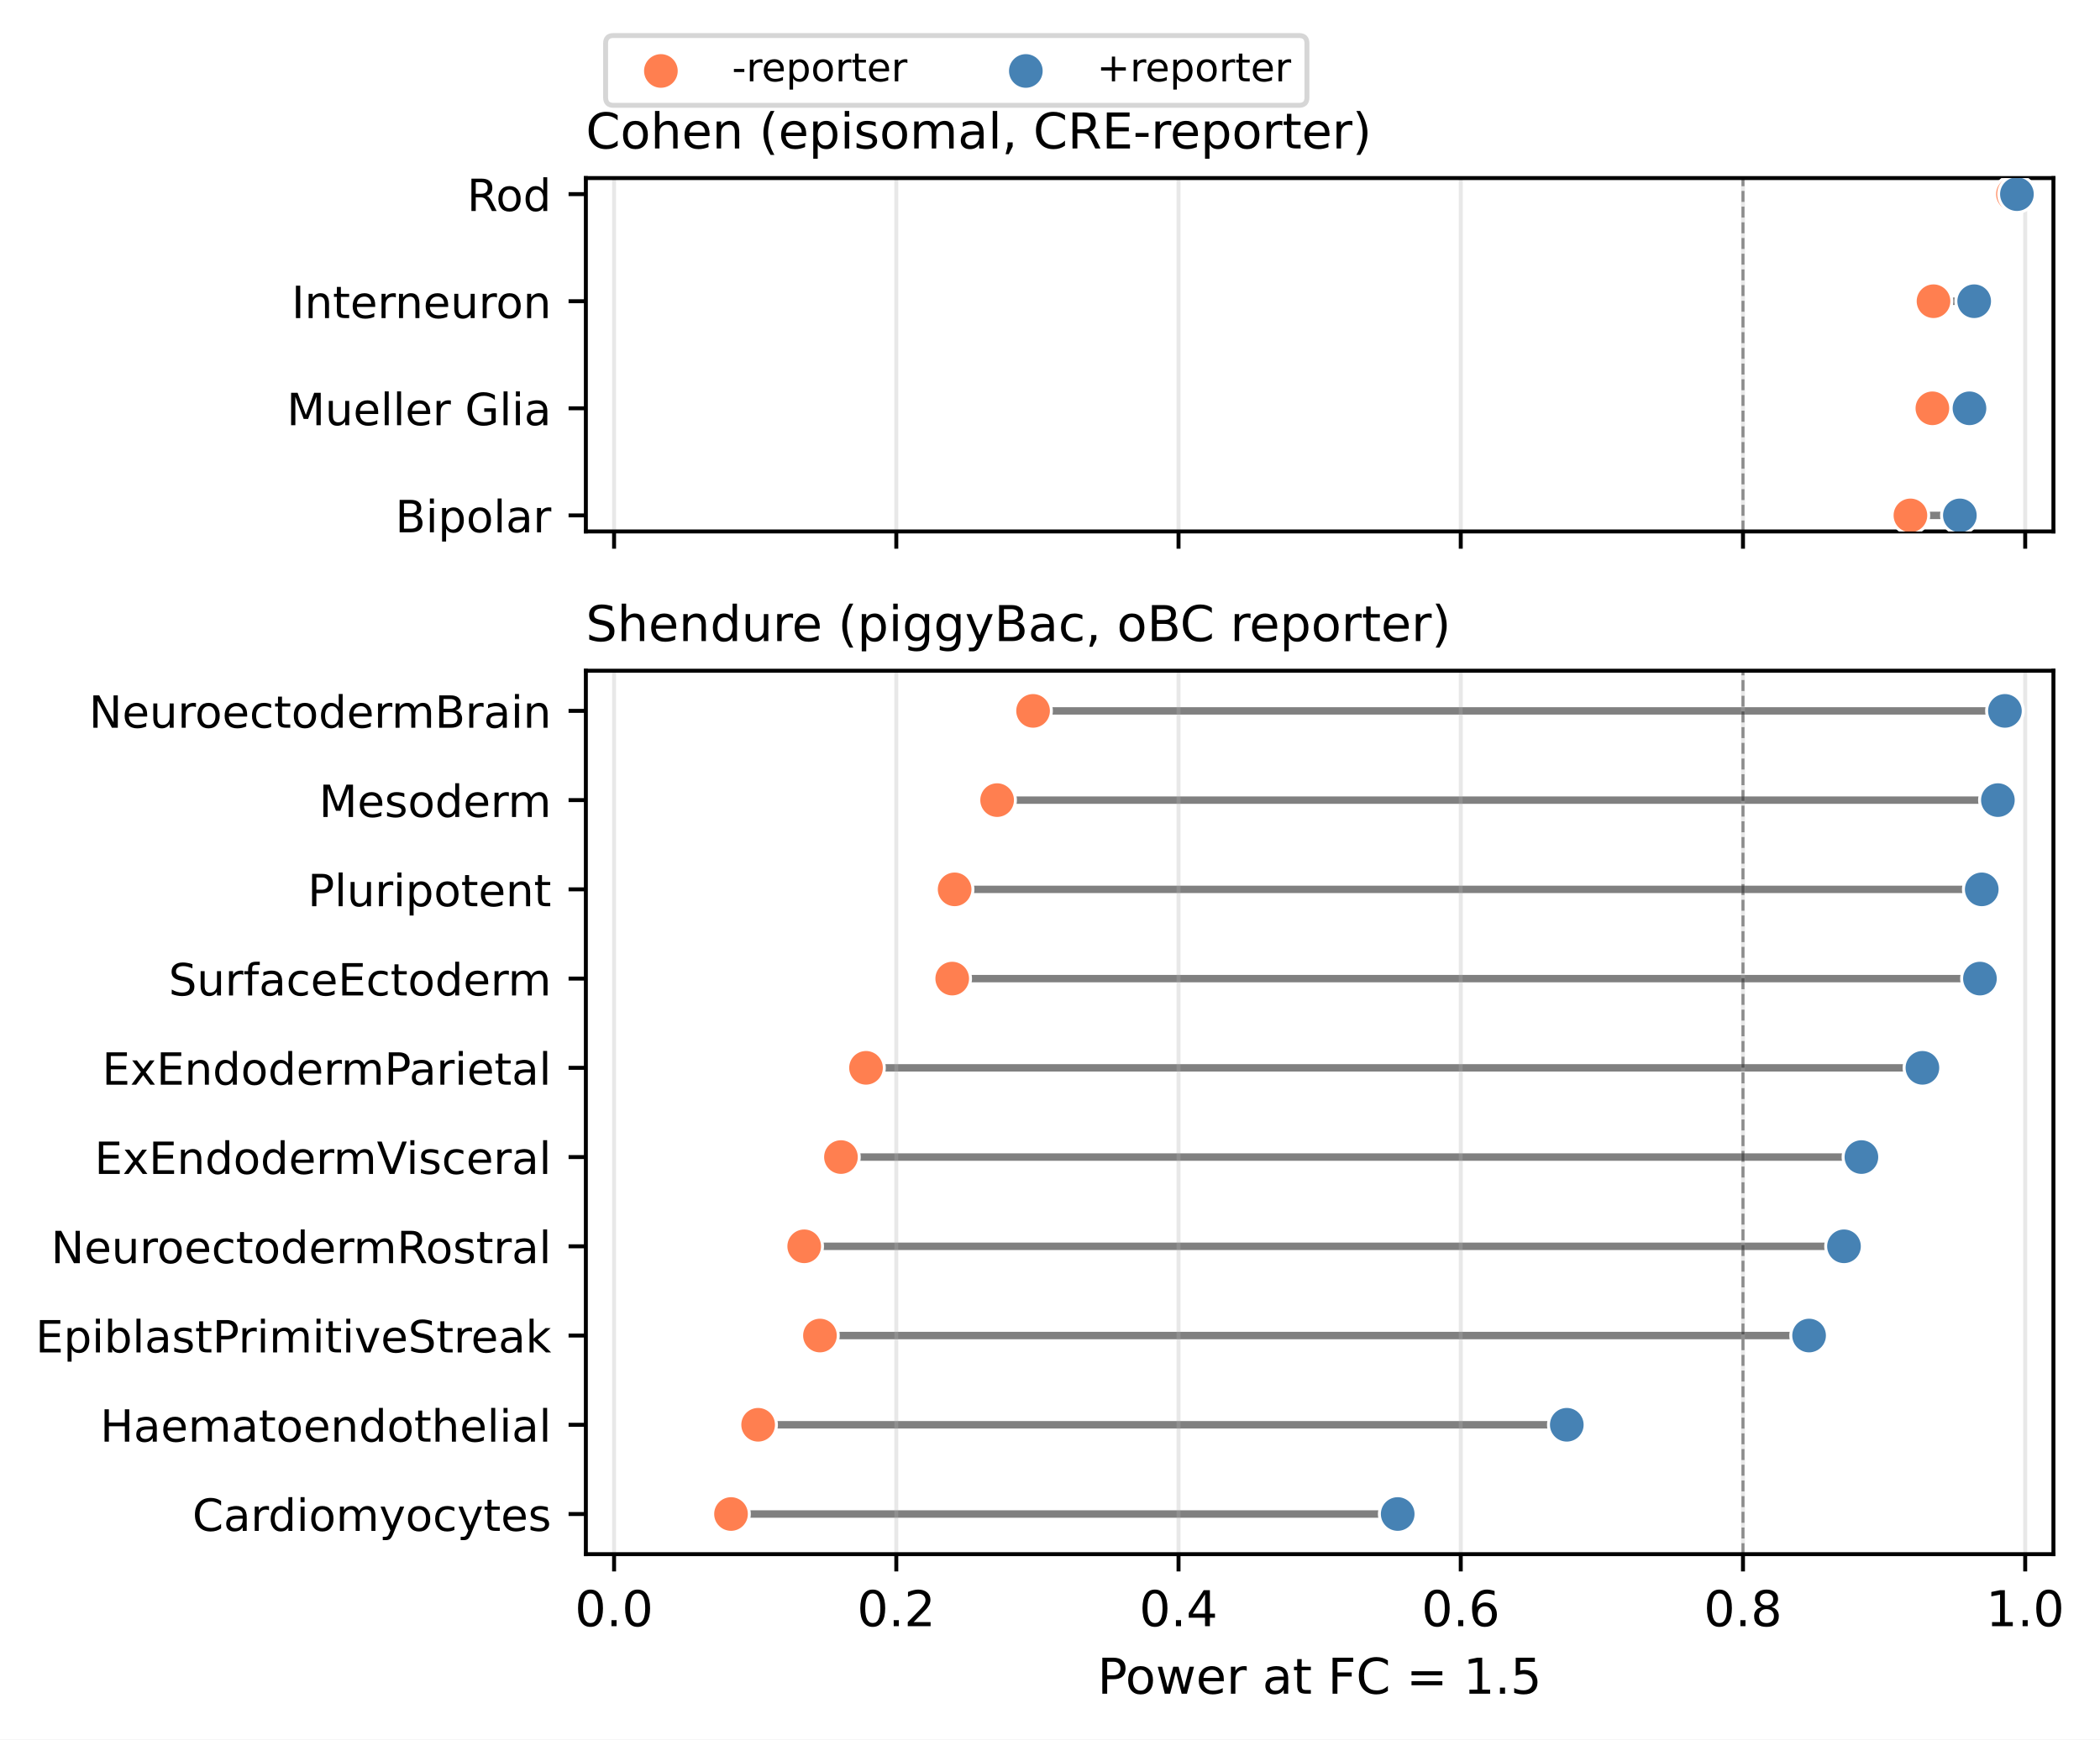
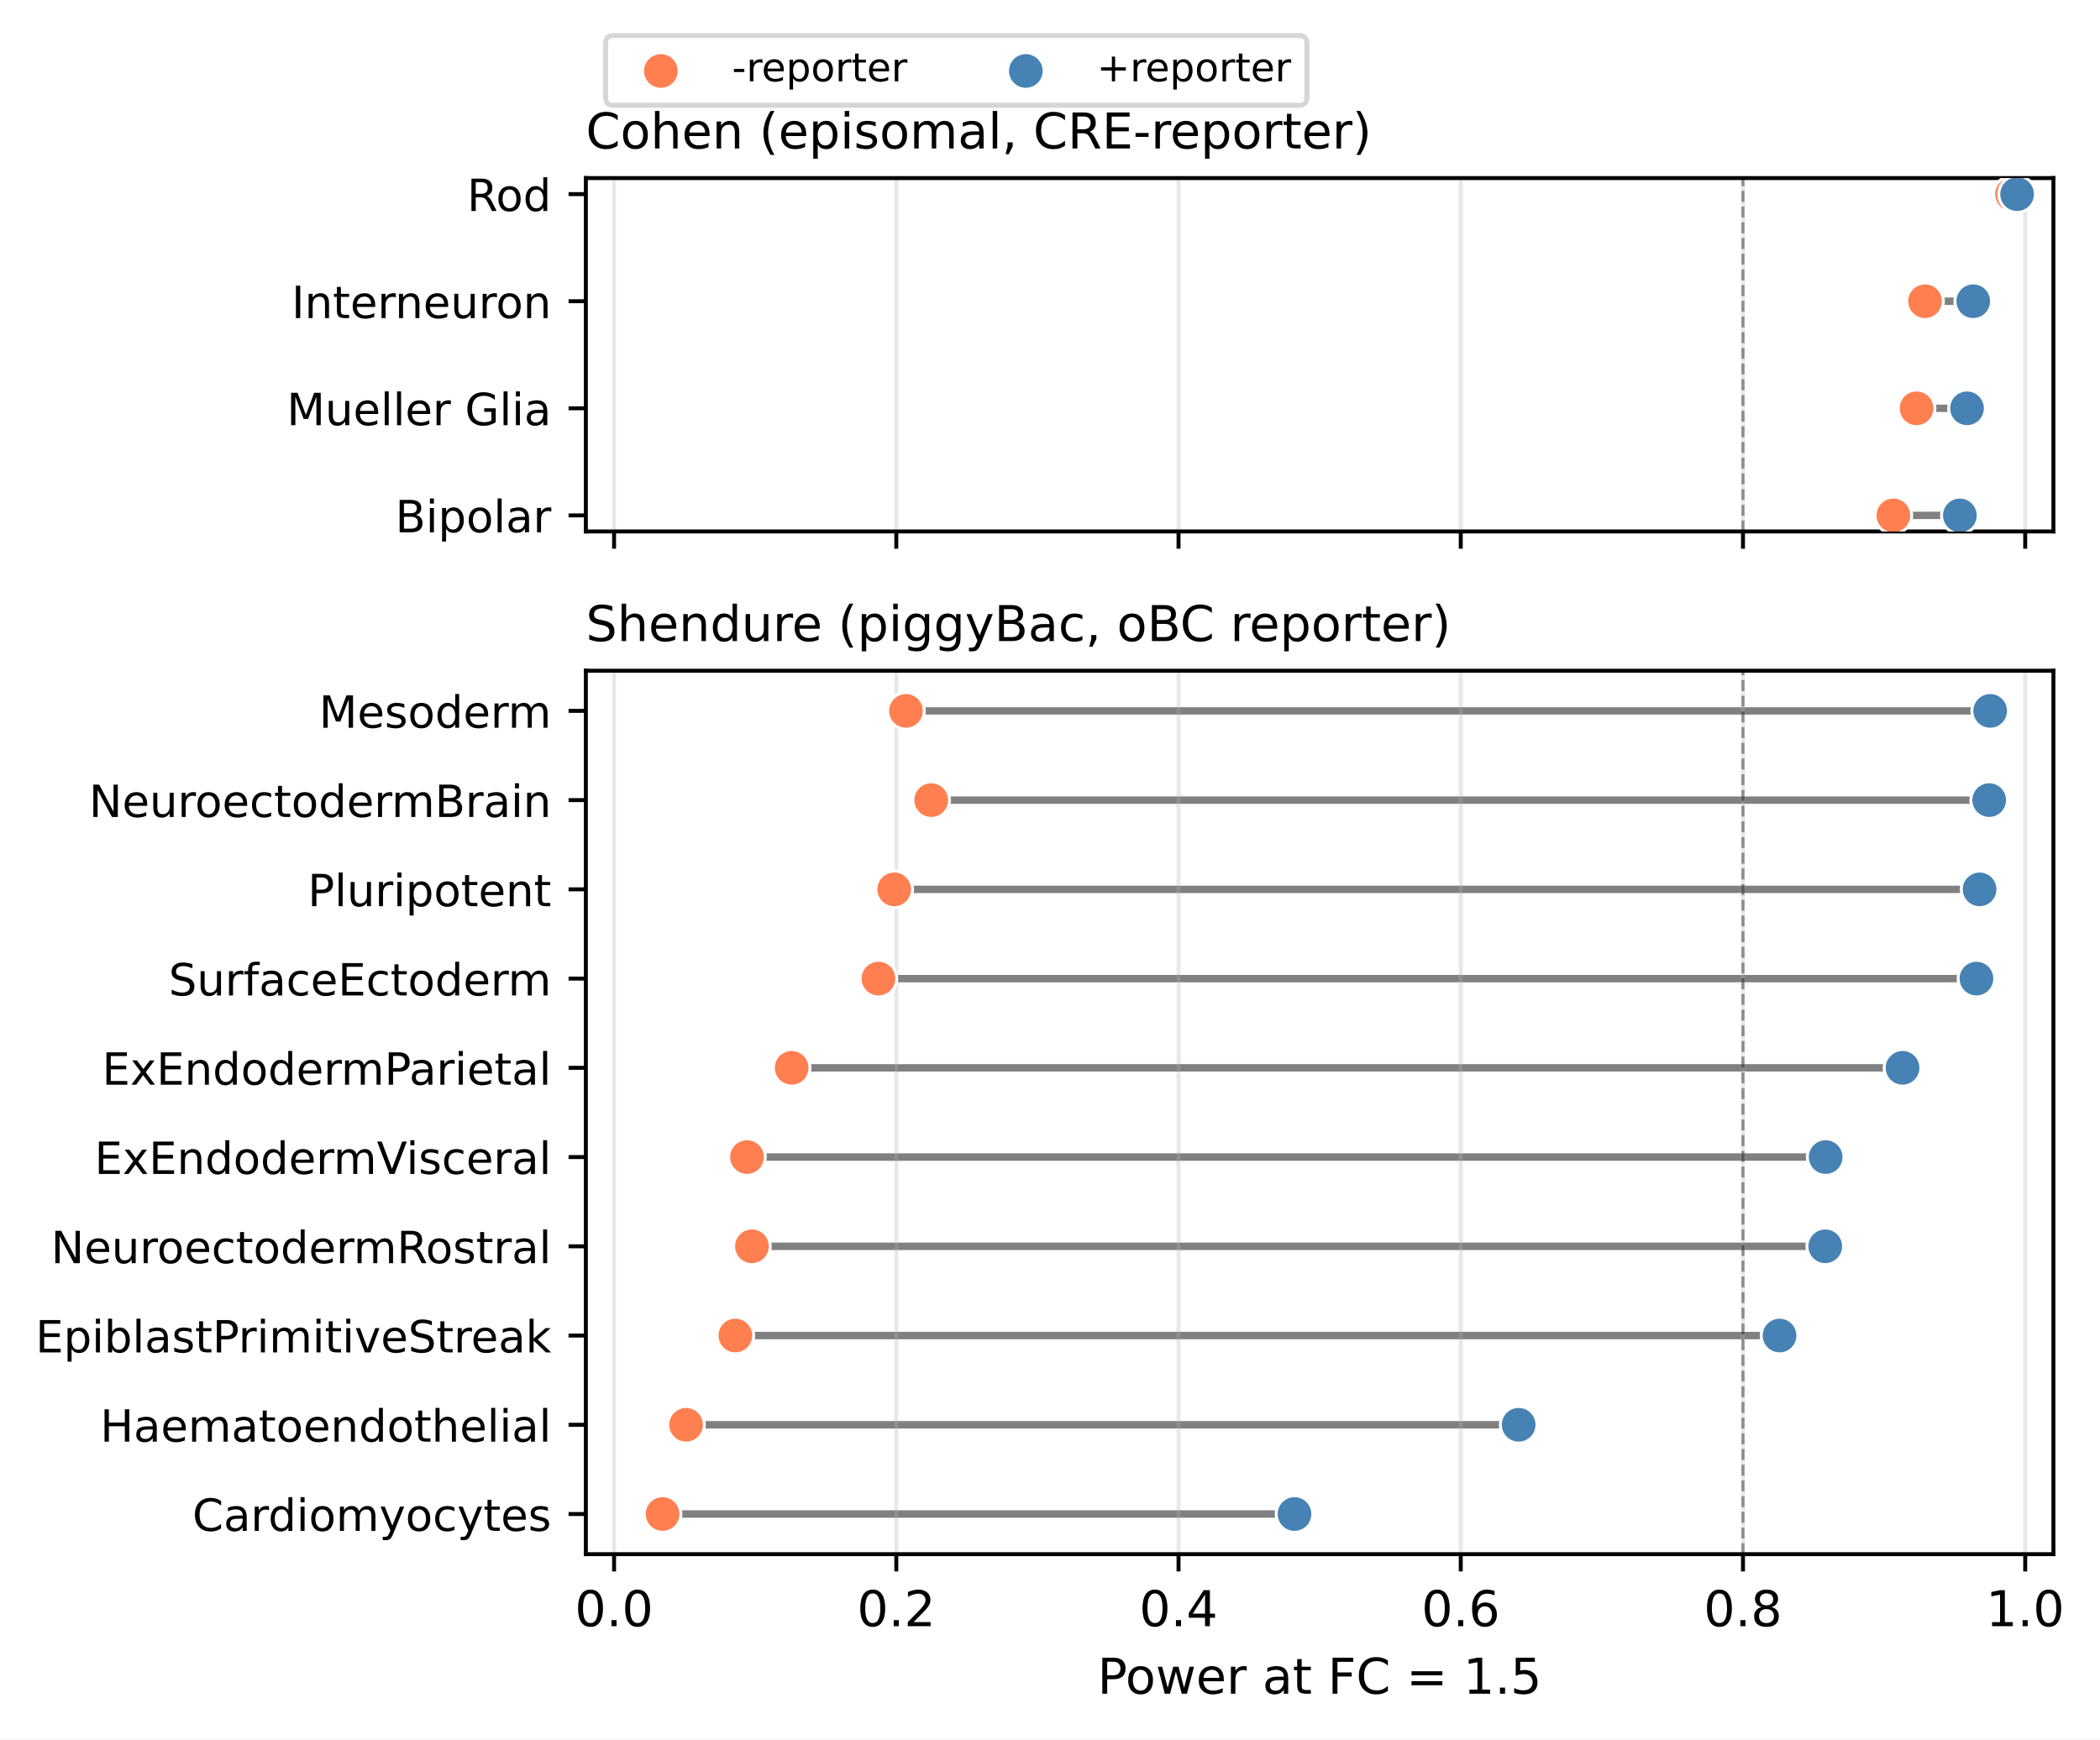
<svg xmlns="http://www.w3.org/2000/svg" xmlns:xlink="http://www.w3.org/1999/xlink" width="425.408pt" height="352.48pt" viewBox="0 0 425.408 352.48" version="1.1">
  <defs>
    <style type="text/css">*{stroke-linejoin: round; stroke-linecap: butt}</style>
  </defs>
  <g id="figure_1">
    <g id="patch_1">
      <path d="M 0 352.48  L 425.408 352.48  L 425.408 0  L 0 0  z " style="fill: #ffffff" />
    </g>
    <g id="axes_1">
      <g id="patch_2">
        <path d="M 118.68 107.689  L 415.974 107.689  L 415.974 36.083  L 118.68 36.083  z " style="fill: #ffffff" />
      </g>
      <g id="line2d_1">
-         <path d="M 387.004 104.434  L 397.019 104.434  " clip-path="url(#p7c88fa51af)" style="fill: none; stroke: #808080; stroke-width: 1.5; stroke-linecap: square" />
+         <path d="M 383.551 104.434  L 397.019 104.434  " clip-path="url(#pc85e101941)" style="fill: none; stroke: #808080; stroke-width: 1.5; stroke-linecap: square" />
      </g>
      <g id="line2d_2">
-         <path d="M 391.453 82.736  L 398.967 82.736  " clip-path="url(#p7c88fa51af)" style="fill: none; stroke: #808080; stroke-width: 1.5; stroke-linecap: square" />
+         <path d="M 388.25 82.736  L 398.471 82.736  " clip-path="url(#pc85e101941)" style="fill: none; stroke: #808080; stroke-width: 1.5; stroke-linecap: square" />
      </g>
      <g id="line2d_3">
-         <path d="M 391.682 61.037  L 399.921 61.037  " clip-path="url(#p7c88fa51af)" style="fill: none; stroke: #808080; stroke-width: 1.5; stroke-linecap: square" />
+         <path d="M 389.966 61.037  L 399.73 61.037  " clip-path="url(#pc85e101941)" style="fill: none; stroke: #808080; stroke-width: 1.5; stroke-linecap: square" />
      </g>
      <g id="line2d_4">
-         <path d="M 407.777 39.338  L 408.578 39.338  " clip-path="url(#p7c88fa51af)" style="fill: none; stroke: #808080; stroke-width: 1.5; stroke-linecap: square" />
+         <path d="M 407.587 39.338  L 408.616 39.338  " clip-path="url(#pc85e101941)" style="fill: none; stroke: #808080; stroke-width: 1.5; stroke-linecap: square" />
      </g>
      <g id="matplotlib.axis_1">
        <g id="xtick_1">
          <g id="line2d_5">
-             <path d="M 124.397 107.689  L 124.397 36.083  " clip-path="url(#p7c88fa51af)" style="fill: none; stroke: #b0b0b0; stroke-opacity: 0.3; stroke-width: 0.8; stroke-linecap: square" />
+             <path d="M 124.397 107.689  L 124.397 36.083  " clip-path="url(#pc85e101941)" style="fill: none; stroke: #b0b0b0; stroke-opacity: 0.3; stroke-width: 0.8; stroke-linecap: square" />
          </g>
          <g id="line2d_6">
            <defs>
-               <path id="mcd2db2518c" d="M 0 0  L 0 3.5  " style="stroke: #000000; stroke-width: 0.8" />
+               <path id="mfb62cb133b" d="M 0 0  L 0 3.5  " style="stroke: #000000; stroke-width: 0.8" />
            </defs>
            <g>
-               <use xlink:href="#mcd2db2518c" x="124.397" y="107.689" style="stroke: #000000; stroke-width: 0.8" />
+               <use xlink:href="#mfb62cb133b" x="124.397" y="107.689" style="stroke: #000000; stroke-width: 0.8" />
            </g>
          </g>
        </g>
        <g id="xtick_2">
          <g id="line2d_7">
-             <path d="M 181.569 107.689  L 181.569 36.083  " clip-path="url(#p7c88fa51af)" style="fill: none; stroke: #b0b0b0; stroke-opacity: 0.3; stroke-width: 0.8; stroke-linecap: square" />
+             <path d="M 181.569 107.689  L 181.569 36.083  " clip-path="url(#pc85e101941)" style="fill: none; stroke: #b0b0b0; stroke-opacity: 0.3; stroke-width: 0.8; stroke-linecap: square" />
          </g>
          <g id="line2d_8">
            <g>
-               <use xlink:href="#mcd2db2518c" x="181.569" y="107.689" style="stroke: #000000; stroke-width: 0.8" />
+               <use xlink:href="#mfb62cb133b" x="181.569" y="107.689" style="stroke: #000000; stroke-width: 0.8" />
            </g>
          </g>
        </g>
        <g id="xtick_3">
          <g id="line2d_9">
-             <path d="M 238.741 107.689  L 238.741 36.083  " clip-path="url(#p7c88fa51af)" style="fill: none; stroke: #b0b0b0; stroke-opacity: 0.3; stroke-width: 0.8; stroke-linecap: square" />
+             <path d="M 238.741 107.689  L 238.741 36.083  " clip-path="url(#pc85e101941)" style="fill: none; stroke: #b0b0b0; stroke-opacity: 0.3; stroke-width: 0.8; stroke-linecap: square" />
          </g>
          <g id="line2d_10">
            <g>
-               <use xlink:href="#mcd2db2518c" x="238.741" y="107.689" style="stroke: #000000; stroke-width: 0.8" />
+               <use xlink:href="#mfb62cb133b" x="238.741" y="107.689" style="stroke: #000000; stroke-width: 0.8" />
            </g>
          </g>
        </g>
        <g id="xtick_4">
          <g id="line2d_11">
-             <path d="M 295.913 107.689  L 295.913 36.083  " clip-path="url(#p7c88fa51af)" style="fill: none; stroke: #b0b0b0; stroke-opacity: 0.3; stroke-width: 0.8; stroke-linecap: square" />
+             <path d="M 295.913 107.689  L 295.913 36.083  " clip-path="url(#pc85e101941)" style="fill: none; stroke: #b0b0b0; stroke-opacity: 0.3; stroke-width: 0.8; stroke-linecap: square" />
          </g>
          <g id="line2d_12">
            <g>
-               <use xlink:href="#mcd2db2518c" x="295.913" y="107.689" style="stroke: #000000; stroke-width: 0.8" />
+               <use xlink:href="#mfb62cb133b" x="295.913" y="107.689" style="stroke: #000000; stroke-width: 0.8" />
            </g>
          </g>
        </g>
        <g id="xtick_5">
          <g id="line2d_13">
-             <path d="M 353.085 107.689  L 353.085 36.083  " clip-path="url(#p7c88fa51af)" style="fill: none; stroke: #b0b0b0; stroke-opacity: 0.3; stroke-width: 0.8; stroke-linecap: square" />
+             <path d="M 353.085 107.689  L 353.085 36.083  " clip-path="url(#pc85e101941)" style="fill: none; stroke: #b0b0b0; stroke-opacity: 0.3; stroke-width: 0.8; stroke-linecap: square" />
          </g>
          <g id="line2d_14">
            <g>
-               <use xlink:href="#mcd2db2518c" x="353.085" y="107.689" style="stroke: #000000; stroke-width: 0.8" />
+               <use xlink:href="#mfb62cb133b" x="353.085" y="107.689" style="stroke: #000000; stroke-width: 0.8" />
            </g>
          </g>
        </g>
        <g id="xtick_6">
          <g id="line2d_15">
-             <path d="M 410.256 107.689  L 410.256 36.083  " clip-path="url(#p7c88fa51af)" style="fill: none; stroke: #b0b0b0; stroke-opacity: 0.3; stroke-width: 0.8; stroke-linecap: square" />
+             <path d="M 410.256 107.689  L 410.256 36.083  " clip-path="url(#pc85e101941)" style="fill: none; stroke: #b0b0b0; stroke-opacity: 0.3; stroke-width: 0.8; stroke-linecap: square" />
          </g>
          <g id="line2d_16">
            <g>
-               <use xlink:href="#mcd2db2518c" x="410.256" y="107.689" style="stroke: #000000; stroke-width: 0.8" />
+               <use xlink:href="#mfb62cb133b" x="410.256" y="107.689" style="stroke: #000000; stroke-width: 0.8" />
            </g>
          </g>
        </g>
      </g>
      <g id="matplotlib.axis_2">
        <g id="ytick_1">
          <g id="line2d_17">
            <defs>
-               <path id="m639141658d" d="M 0 0  L -3.5 0  " style="stroke: #000000; stroke-width: 0.8" />
+               <path id="mc9a84769e1" d="M 0 0  L -3.5 0  " style="stroke: #000000; stroke-width: 0.8" />
            </defs>
            <g>
-               <use xlink:href="#m639141658d" x="118.68" y="104.434" style="stroke: #000000; stroke-width: 0.8" />
+               <use xlink:href="#mc9a84769e1" x="118.68" y="104.434" style="stroke: #000000; stroke-width: 0.8" />
            </g>
          </g>
          <g id="text_1">
            <text style="font-size: 9px; font-family: 'DejaVu Sans', 'Bitstream Vera Sans', 'Computer Modern Sans Serif', 'Lucida Grande', 'Verdana', 'Geneva', 'Lucid', 'Arial', 'Helvetica', 'Avant Garde', sans-serif; text-anchor: end" x="111.68" y="107.854" transform="rotate(-0 111.6802 107.8536)">Bipolar</text>
          </g>
        </g>
        <g id="ytick_2">
          <g id="line2d_18">
            <g>
-               <use xlink:href="#m639141658d" x="118.68" y="82.736" style="stroke: #000000; stroke-width: 0.8" />
+               <use xlink:href="#mc9a84769e1" x="118.68" y="82.736" style="stroke: #000000; stroke-width: 0.8" />
            </g>
          </g>
          <g id="text_2">
            <text style="font-size: 9px; font-family: 'DejaVu Sans', 'Bitstream Vera Sans', 'Computer Modern Sans Serif', 'Lucida Grande', 'Verdana', 'Geneva', 'Lucid', 'Arial', 'Helvetica', 'Avant Garde', sans-serif; text-anchor: end" x="111.68" y="86.155" transform="rotate(-0 111.6802 86.15486)">Mueller Glia</text>
          </g>
        </g>
        <g id="ytick_3">
          <g id="line2d_19">
            <g>
-               <use xlink:href="#m639141658d" x="118.68" y="61.037" style="stroke: #000000; stroke-width: 0.8" />
+               <use xlink:href="#mc9a84769e1" x="118.68" y="61.037" style="stroke: #000000; stroke-width: 0.8" />
            </g>
          </g>
          <g id="text_3">
            <text style="font-size: 9px; font-family: 'DejaVu Sans', 'Bitstream Vera Sans', 'Computer Modern Sans Serif', 'Lucida Grande', 'Verdana', 'Geneva', 'Lucid', 'Arial', 'Helvetica', 'Avant Garde', sans-serif; text-anchor: end" x="111.68" y="64.456" transform="rotate(-0 111.6802 64.45616)">Interneuron</text>
          </g>
        </g>
        <g id="ytick_4">
          <g id="line2d_20">
            <g>
-               <use xlink:href="#m639141658d" x="118.68" y="39.338" style="stroke: #000000; stroke-width: 0.8" />
+               <use xlink:href="#mc9a84769e1" x="118.68" y="39.338" style="stroke: #000000; stroke-width: 0.8" />
            </g>
          </g>
          <g id="text_4">
            <text style="font-size: 9px; font-family: 'DejaVu Sans', 'Bitstream Vera Sans', 'Computer Modern Sans Serif', 'Lucida Grande', 'Verdana', 'Geneva', 'Lucid', 'Arial', 'Helvetica', 'Avant Garde', sans-serif; text-anchor: end" x="111.68" y="42.757" transform="rotate(-0 111.6802 42.75746)">Rod</text>
          </g>
        </g>
      </g>
      <g id="line2d_21">
-         <path d="M 353.085 107.689  L 353.085 36.083  " clip-path="url(#p7c88fa51af)" style="fill: none; stroke-dasharray: 2.22,0.96; stroke-dashoffset: 0; stroke: #000000; stroke-opacity: 0.4; stroke-width: 0.6" />
+         <path d="M 353.085 107.689  L 353.085 36.083  " clip-path="url(#pc85e101941)" style="fill: none; stroke-dasharray: 2.22,0.96; stroke-dashoffset: 0; stroke: #000000; stroke-opacity: 0.4; stroke-width: 0.6" />
      </g>
      <g id="patch_3">
        <path d="M 118.68 107.689  L 118.68 36.083  " style="fill: none; stroke: #000000; stroke-width: 0.8; stroke-linejoin: miter; stroke-linecap: square" />
      </g>
      <g id="patch_4">
        <path d="M 415.974 107.689  L 415.974 36.083  " style="fill: none; stroke: #000000; stroke-width: 0.8; stroke-linejoin: miter; stroke-linecap: square" />
      </g>
      <g id="patch_5">
        <path d="M 118.68 107.689  L 415.974 107.689  " style="fill: none; stroke: #000000; stroke-width: 0.8; stroke-linejoin: miter; stroke-linecap: square" />
      </g>
      <g id="patch_6">
        <path d="M 118.68 36.083  L 415.974 36.083  " style="fill: none; stroke: #000000; stroke-width: 0.8; stroke-linejoin: miter; stroke-linecap: square" />
      </g>
      <g id="PathCollection_1">
        <defs>
-           <path id="mcf0c9b1970" d="M 0 3.708  C 0.983 3.708 1.927 3.317 2.622 2.622  C 3.317 1.927 3.708 0.983 3.708 0  C 3.708 -0.983 3.317 -1.927 2.622 -2.622  C 1.927 -3.317 0.983 -3.708 0 -3.708  C -0.983 -3.708 -1.927 -3.317 -2.622 -2.622  C -3.317 -1.927 -3.708 -0.983 -3.708 0  C -3.708 0.983 -3.317 1.927 -2.622 2.622  C -1.927 3.317 -0.983 3.708 0 3.708  z " style="stroke: #ffffff; stroke-width: 0.6" />
+           <path id="mee568a0668" d="M 0 3.708  C 0.983 3.708 1.927 3.317 2.622 2.622  C 3.317 1.927 3.708 0.983 3.708 0  C 3.708 -0.983 3.317 -1.927 2.622 -2.622  C 1.927 -3.317 0.983 -3.708 0 -3.708  C -0.983 -3.708 -1.927 -3.317 -2.622 -2.622  C -3.317 -1.927 -3.708 -0.983 -3.708 0  C -3.708 0.983 -3.317 1.927 -2.622 2.622  C -1.927 3.317 -0.983 3.708 0 3.708  z " style="stroke: #ffffff; stroke-width: 0.6" />
        </defs>
-         <g clip-path="url(#p7c88fa51af)">
-           <use xlink:href="#mcf0c9b1970" x="387.004" y="104.434" style="fill: #ff7f50; stroke: #ffffff; stroke-width: 0.6" />
-           <use xlink:href="#mcf0c9b1970" x="391.453" y="82.736" style="fill: #ff7f50; stroke: #ffffff; stroke-width: 0.6" />
-           <use xlink:href="#mcf0c9b1970" x="391.682" y="61.037" style="fill: #ff7f50; stroke: #ffffff; stroke-width: 0.6" />
-           <use xlink:href="#mcf0c9b1970" x="407.777" y="39.338" style="fill: #ff7f50; stroke: #ffffff; stroke-width: 0.6" />
+         <g clip-path="url(#pc85e101941)">
+           <use xlink:href="#mee568a0668" x="383.551" y="104.434" style="fill: #ff7f50; stroke: #ffffff; stroke-width: 0.6" />
+           <use xlink:href="#mee568a0668" x="388.25" y="82.736" style="fill: #ff7f50; stroke: #ffffff; stroke-width: 0.6" />
+           <use xlink:href="#mee568a0668" x="389.966" y="61.037" style="fill: #ff7f50; stroke: #ffffff; stroke-width: 0.6" />
+           <use xlink:href="#mee568a0668" x="407.587" y="39.338" style="fill: #ff7f50; stroke: #ffffff; stroke-width: 0.6" />
        </g>
      </g>
      <g id="PathCollection_2">
        <defs>
-           <path id="m3b7d279854" d="M 0 3.708  C 0.983 3.708 1.927 3.317 2.622 2.622  C 3.317 1.927 3.708 0.983 3.708 0  C 3.708 -0.983 3.317 -1.927 2.622 -2.622  C 1.927 -3.317 0.983 -3.708 0 -3.708  C -0.983 -3.708 -1.927 -3.317 -2.622 -2.622  C -3.317 -1.927 -3.708 -0.983 -3.708 0  C -3.708 0.983 -3.317 1.927 -2.622 2.622  C -1.927 3.317 -0.983 3.708 0 3.708  z " style="stroke: #ffffff; stroke-width: 0.6" />
+           <path id="ma1fdce544a" d="M 0 3.708  C 0.983 3.708 1.927 3.317 2.622 2.622  C 3.317 1.927 3.708 0.983 3.708 0  C 3.708 -0.983 3.317 -1.927 2.622 -2.622  C 1.927 -3.317 0.983 -3.708 0 -3.708  C -0.983 -3.708 -1.927 -3.317 -2.622 -2.622  C -3.317 -1.927 -3.708 -0.983 -3.708 0  C -3.708 0.983 -3.317 1.927 -2.622 2.622  C -1.927 3.317 -0.983 3.708 0 3.708  z " style="stroke: #ffffff; stroke-width: 0.6" />
        </defs>
-         <g clip-path="url(#p7c88fa51af)">
-           <use xlink:href="#m3b7d279854" x="397.019" y="104.434" style="fill: #4682b4; stroke: #ffffff; stroke-width: 0.6" />
-           <use xlink:href="#m3b7d279854" x="398.967" y="82.736" style="fill: #4682b4; stroke: #ffffff; stroke-width: 0.6" />
-           <use xlink:href="#m3b7d279854" x="399.921" y="61.037" style="fill: #4682b4; stroke: #ffffff; stroke-width: 0.6" />
-           <use xlink:href="#m3b7d279854" x="408.578" y="39.338" style="fill: #4682b4; stroke: #ffffff; stroke-width: 0.6" />
+         <g clip-path="url(#pc85e101941)">
+           <use xlink:href="#ma1fdce544a" x="397.019" y="104.434" style="fill: #4682b4; stroke: #ffffff; stroke-width: 0.6" />
+           <use xlink:href="#ma1fdce544a" x="398.471" y="82.736" style="fill: #4682b4; stroke: #ffffff; stroke-width: 0.6" />
+           <use xlink:href="#ma1fdce544a" x="399.73" y="61.037" style="fill: #4682b4; stroke: #ffffff; stroke-width: 0.6" />
+           <use xlink:href="#ma1fdce544a" x="408.616" y="39.338" style="fill: #4682b4; stroke: #ffffff; stroke-width: 0.6" />
        </g>
      </g>
      <g id="text_5">
        <text style="font-size: 10px; font-family: 'DejaVu Sans', 'Bitstream Vera Sans', 'Computer Modern Sans Serif', 'Lucida Grande', 'Verdana', 'Geneva', 'Lucid', 'Arial', 'Helvetica', 'Avant Garde', sans-serif; text-anchor: start" x="118.68" y="30.083" transform="rotate(-0 118.6802 30.08336)">Cohen (episomal, CRE-reporter)</text>
      </g>
      <g id="legend_1">
        <g id="patch_7">
          <path d="M 124.28 21.343  L 263.153 21.343  Q 264.753 21.343 264.753 19.742  L 264.753 8.8  Q 264.753 7.2 263.153 7.2  L 124.28 7.2  Q 122.68 7.2 122.68 8.8  L 122.68 19.742  Q 122.68 21.343 124.28 21.343  z " style="fill: #ffffff; opacity: 0.8; stroke: #cccccc; stroke-linejoin: miter" />
        </g>
        <g id="PathCollection_3">
          <g>
-             <use xlink:href="#mcf0c9b1970" x="133.88" y="14.379" style="fill: #ff7f50; stroke: #ffffff; stroke-width: 0.6" />
+             <use xlink:href="#mee568a0668" x="133.88" y="14.379" style="fill: #ff7f50; stroke: #ffffff; stroke-width: 0.6" />
          </g>
        </g>
        <g id="text_6">
          <text style="font-size: 8px; font-family: 'DejaVu Sans', 'Bitstream Vera Sans', 'Computer Modern Sans Serif', 'Lucida Grande', 'Verdana', 'Geneva', 'Lucid', 'Arial', 'Helvetica', 'Avant Garde', sans-serif; text-anchor: start" x="148.28" y="16.479" transform="rotate(-0 148.2802 16.47875)">-reporter</text>
        </g>
        <g id="PathCollection_4">
          <g>
-             <use xlink:href="#m3b7d279854" x="207.808" y="14.379" style="fill: #4682b4; stroke: #ffffff; stroke-width: 0.6" />
+             <use xlink:href="#ma1fdce544a" x="207.808" y="14.379" style="fill: #4682b4; stroke: #ffffff; stroke-width: 0.6" />
          </g>
        </g>
        <g id="text_7">
          <text style="font-size: 8px; font-family: 'DejaVu Sans', 'Bitstream Vera Sans', 'Computer Modern Sans Serif', 'Lucida Grande', 'Verdana', 'Geneva', 'Lucid', 'Arial', 'Helvetica', 'Avant Garde', sans-serif; text-anchor: start" x="222.208" y="16.479" transform="rotate(-0 222.2077 16.47875)">+reporter</text>
        </g>
      </g>
    </g>
    <g id="axes_2">
      <g id="patch_8">
        <path d="M 118.68 314.923  L 415.974 314.923  L 415.974 135.909  L 118.68 135.909  z " style="fill: #ffffff" />
      </g>
      <g id="line2d_22">
-         <path d="M 148.085 306.786  L 283.139 306.786  " clip-path="url(#pf7ea371ece)" style="fill: none; stroke: #808080; stroke-width: 1.5; stroke-linecap: square" />
+         <path d="M 134.226 306.786  L 262.233 306.786  " clip-path="url(#p083e34ad85)" style="fill: none; stroke: #808080; stroke-width: 1.5; stroke-linecap: square" />
      </g>
      <g id="line2d_23">
-         <path d="M 153.58 288.704  L 317.393 288.704  " clip-path="url(#pf7ea371ece)" style="fill: none; stroke: #808080; stroke-width: 1.5; stroke-linecap: square" />
+         <path d="M 138.981 288.704  L 307.643 288.704  " clip-path="url(#p083e34ad85)" style="fill: none; stroke: #808080; stroke-width: 1.5; stroke-linecap: square" />
      </g>
      <g id="line2d_24">
-         <path d="M 166.101 270.622  L 366.476 270.622  " clip-path="url(#pf7ea371ece)" style="fill: none; stroke: #808080; stroke-width: 1.5; stroke-linecap: square" />
+         <path d="M 148.967 270.622  L 360.492 270.622  " clip-path="url(#p083e34ad85)" style="fill: none; stroke: #808080; stroke-width: 1.5; stroke-linecap: square" />
      </g>
      <g id="line2d_25">
-         <path d="M 162.913 252.54  L 373.546 252.54  " clip-path="url(#pf7ea371ece)" style="fill: none; stroke: #808080; stroke-width: 1.5; stroke-linecap: square" />
+         <path d="M 152.321 252.54  L 369.751 252.54  " clip-path="url(#p083e34ad85)" style="fill: none; stroke: #808080; stroke-width: 1.5; stroke-linecap: square" />
      </g>
      <g id="line2d_26">
-         <path d="M 170.356 234.457  L 377.075 234.457  " clip-path="url(#pf7ea371ece)" style="fill: none; stroke: #808080; stroke-width: 1.5; stroke-linecap: square" />
+         <path d="M 151.322 234.457  L 369.835 234.457  " clip-path="url(#p083e34ad85)" style="fill: none; stroke: #808080; stroke-width: 1.5; stroke-linecap: square" />
      </g>
      <g id="line2d_27">
-         <path d="M 175.432 216.375  L 389.433 216.375  " clip-path="url(#pf7ea371ece)" style="fill: none; stroke: #808080; stroke-width: 1.5; stroke-linecap: square" />
+         <path d="M 160.375 216.375  L 385.406 216.375  " clip-path="url(#p083e34ad85)" style="fill: none; stroke: #808080; stroke-width: 1.5; stroke-linecap: square" />
      </g>
      <g id="line2d_28">
-         <path d="M 192.896 198.293  L 401.087 198.293  " clip-path="url(#pf7ea371ece)" style="fill: none; stroke: #808080; stroke-width: 1.5; stroke-linecap: square" />
+         <path d="M 177.952 198.293  L 400.38 198.293  " clip-path="url(#p083e34ad85)" style="fill: none; stroke: #808080; stroke-width: 1.5; stroke-linecap: square" />
      </g>
      <g id="line2d_29">
-         <path d="M 193.386 180.211  L 401.453 180.211  " clip-path="url(#pf7ea371ece)" style="fill: none; stroke: #808080; stroke-width: 1.5; stroke-linecap: square" />
+         <path d="M 181.145 180.211  L 401.018 180.211  " clip-path="url(#p083e34ad85)" style="fill: none; stroke: #808080; stroke-width: 1.5; stroke-linecap: square" />
      </g>
      <g id="line2d_30">
-         <path d="M 201.992 162.128  L 404.722 162.128  " clip-path="url(#pf7ea371ece)" style="fill: none; stroke: #808080; stroke-width: 1.5; stroke-linecap: square" />
+         <path d="M 188.638 162.128  L 402.962 162.128  " clip-path="url(#p083e34ad85)" style="fill: none; stroke: #808080; stroke-width: 1.5; stroke-linecap: square" />
      </g>
      <g id="line2d_31">
-         <path d="M 209.275 144.046  L 406.148 144.046  " clip-path="url(#pf7ea371ece)" style="fill: none; stroke: #808080; stroke-width: 1.5; stroke-linecap: square" />
+         <path d="M 183.528 144.046  L 403.163 144.046  " clip-path="url(#p083e34ad85)" style="fill: none; stroke: #808080; stroke-width: 1.5; stroke-linecap: square" />
      </g>
      <g id="matplotlib.axis_3">
        <g id="xtick_7">
          <g id="line2d_32">
-             <path d="M 124.397 314.923  L 124.397 135.909  " clip-path="url(#pf7ea371ece)" style="fill: none; stroke: #b0b0b0; stroke-opacity: 0.3; stroke-width: 0.8; stroke-linecap: square" />
+             <path d="M 124.397 314.923  L 124.397 135.909  " clip-path="url(#p083e34ad85)" style="fill: none; stroke: #b0b0b0; stroke-opacity: 0.3; stroke-width: 0.8; stroke-linecap: square" />
          </g>
          <g id="line2d_33">
            <g>
-               <use xlink:href="#mcd2db2518c" x="124.397" y="314.923" style="stroke: #000000; stroke-width: 0.8" />
+               <use xlink:href="#mfb62cb133b" x="124.397" y="314.923" style="stroke: #000000; stroke-width: 0.8" />
            </g>
          </g>
          <g id="text_8">
            <text style="font-size: 10px; font-family: 'DejaVu Sans', 'Bitstream Vera Sans', 'Computer Modern Sans Serif', 'Lucida Grande', 'Verdana', 'Geneva', 'Lucid', 'Arial', 'Helvetica', 'Avant Garde', sans-serif; text-anchor: middle" x="124.397" y="329.522" transform="rotate(-0 124.3973 329.5218)">0.0</text>
          </g>
        </g>
        <g id="xtick_8">
          <g id="line2d_34">
-             <path d="M 181.569 314.923  L 181.569 135.909  " clip-path="url(#pf7ea371ece)" style="fill: none; stroke: #b0b0b0; stroke-opacity: 0.3; stroke-width: 0.8; stroke-linecap: square" />
+             <path d="M 181.569 314.923  L 181.569 135.909  " clip-path="url(#p083e34ad85)" style="fill: none; stroke: #b0b0b0; stroke-opacity: 0.3; stroke-width: 0.8; stroke-linecap: square" />
          </g>
          <g id="line2d_35">
            <g>
-               <use xlink:href="#mcd2db2518c" x="181.569" y="314.923" style="stroke: #000000; stroke-width: 0.8" />
+               <use xlink:href="#mfb62cb133b" x="181.569" y="314.923" style="stroke: #000000; stroke-width: 0.8" />
            </g>
          </g>
          <g id="text_9">
            <text style="font-size: 10px; font-family: 'DejaVu Sans', 'Bitstream Vera Sans', 'Computer Modern Sans Serif', 'Lucida Grande', 'Verdana', 'Geneva', 'Lucid', 'Arial', 'Helvetica', 'Avant Garde', sans-serif; text-anchor: middle" x="181.569" y="329.522" transform="rotate(-0 181.5692 329.5218)">0.2</text>
          </g>
        </g>
        <g id="xtick_9">
          <g id="line2d_36">
-             <path d="M 238.741 314.923  L 238.741 135.909  " clip-path="url(#pf7ea371ece)" style="fill: none; stroke: #b0b0b0; stroke-opacity: 0.3; stroke-width: 0.8; stroke-linecap: square" />
+             <path d="M 238.741 314.923  L 238.741 135.909  " clip-path="url(#p083e34ad85)" style="fill: none; stroke: #b0b0b0; stroke-opacity: 0.3; stroke-width: 0.8; stroke-linecap: square" />
          </g>
          <g id="line2d_37">
            <g>
-               <use xlink:href="#mcd2db2518c" x="238.741" y="314.923" style="stroke: #000000; stroke-width: 0.8" />
+               <use xlink:href="#mfb62cb133b" x="238.741" y="314.923" style="stroke: #000000; stroke-width: 0.8" />
            </g>
          </g>
          <g id="text_10">
            <text style="font-size: 10px; font-family: 'DejaVu Sans', 'Bitstream Vera Sans', 'Computer Modern Sans Serif', 'Lucida Grande', 'Verdana', 'Geneva', 'Lucid', 'Arial', 'Helvetica', 'Avant Garde', sans-serif; text-anchor: middle" x="238.741" y="329.522" transform="rotate(-0 238.741 329.5218)">0.4</text>
          </g>
        </g>
        <g id="xtick_10">
          <g id="line2d_38">
-             <path d="M 295.913 314.923  L 295.913 135.909  " clip-path="url(#pf7ea371ece)" style="fill: none; stroke: #b0b0b0; stroke-opacity: 0.3; stroke-width: 0.8; stroke-linecap: square" />
+             <path d="M 295.913 314.923  L 295.913 135.909  " clip-path="url(#p083e34ad85)" style="fill: none; stroke: #b0b0b0; stroke-opacity: 0.3; stroke-width: 0.8; stroke-linecap: square" />
          </g>
          <g id="line2d_39">
            <g>
-               <use xlink:href="#mcd2db2518c" x="295.913" y="314.923" style="stroke: #000000; stroke-width: 0.8" />
+               <use xlink:href="#mfb62cb133b" x="295.913" y="314.923" style="stroke: #000000; stroke-width: 0.8" />
            </g>
          </g>
          <g id="text_11">
            <text style="font-size: 10px; font-family: 'DejaVu Sans', 'Bitstream Vera Sans', 'Computer Modern Sans Serif', 'Lucida Grande', 'Verdana', 'Geneva', 'Lucid', 'Arial', 'Helvetica', 'Avant Garde', sans-serif; text-anchor: middle" x="295.913" y="329.522" transform="rotate(-0 295.9128 329.5218)">0.6</text>
          </g>
        </g>
        <g id="xtick_11">
          <g id="line2d_40">
-             <path d="M 353.085 314.923  L 353.085 135.909  " clip-path="url(#pf7ea371ece)" style="fill: none; stroke: #b0b0b0; stroke-opacity: 0.3; stroke-width: 0.8; stroke-linecap: square" />
+             <path d="M 353.085 314.923  L 353.085 135.909  " clip-path="url(#p083e34ad85)" style="fill: none; stroke: #b0b0b0; stroke-opacity: 0.3; stroke-width: 0.8; stroke-linecap: square" />
          </g>
          <g id="line2d_41">
            <g>
-               <use xlink:href="#mcd2db2518c" x="353.085" y="314.923" style="stroke: #000000; stroke-width: 0.8" />
+               <use xlink:href="#mfb62cb133b" x="353.085" y="314.923" style="stroke: #000000; stroke-width: 0.8" />
            </g>
          </g>
          <g id="text_12">
            <text style="font-size: 10px; font-family: 'DejaVu Sans', 'Bitstream Vera Sans', 'Computer Modern Sans Serif', 'Lucida Grande', 'Verdana', 'Geneva', 'Lucid', 'Arial', 'Helvetica', 'Avant Garde', sans-serif; text-anchor: middle" x="353.085" y="329.522" transform="rotate(-0 353.0846 329.5218)">0.8</text>
          </g>
        </g>
        <g id="xtick_12">
          <g id="line2d_42">
-             <path d="M 410.256 314.923  L 410.256 135.909  " clip-path="url(#pf7ea371ece)" style="fill: none; stroke: #b0b0b0; stroke-opacity: 0.3; stroke-width: 0.8; stroke-linecap: square" />
+             <path d="M 410.256 314.923  L 410.256 135.909  " clip-path="url(#p083e34ad85)" style="fill: none; stroke: #b0b0b0; stroke-opacity: 0.3; stroke-width: 0.8; stroke-linecap: square" />
          </g>
          <g id="line2d_43">
            <g>
-               <use xlink:href="#mcd2db2518c" x="410.256" y="314.923" style="stroke: #000000; stroke-width: 0.8" />
+               <use xlink:href="#mfb62cb133b" x="410.256" y="314.923" style="stroke: #000000; stroke-width: 0.8" />
            </g>
          </g>
          <g id="text_13">
            <text style="font-size: 10px; font-family: 'DejaVu Sans', 'Bitstream Vera Sans', 'Computer Modern Sans Serif', 'Lucida Grande', 'Verdana', 'Geneva', 'Lucid', 'Arial', 'Helvetica', 'Avant Garde', sans-serif; text-anchor: middle" x="410.256" y="329.522" transform="rotate(-0 410.2564 329.5218)">1.0</text>
          </g>
        </g>
        <g id="text_14">
          <text style="font-size: 10px; font-family: 'DejaVu Sans', 'Bitstream Vera Sans', 'Computer Modern Sans Serif', 'Lucida Grande', 'Verdana', 'Geneva', 'Lucid', 'Arial', 'Helvetica', 'Avant Garde', sans-serif; text-anchor: middle" x="267.327" y="343.2" transform="rotate(-0 267.3269 343.1999)">Power at FC = 1.5</text>
        </g>
      </g>
      <g id="matplotlib.axis_4">
        <g id="ytick_5">
          <g id="line2d_44">
            <g>
-               <use xlink:href="#m639141658d" x="118.68" y="306.786" style="stroke: #000000; stroke-width: 0.8" />
+               <use xlink:href="#mc9a84769e1" x="118.68" y="306.786" style="stroke: #000000; stroke-width: 0.8" />
            </g>
          </g>
          <g id="text_15">
            <text style="font-size: 9px; font-family: 'DejaVu Sans', 'Bitstream Vera Sans', 'Computer Modern Sans Serif', 'Lucida Grande', 'Verdana', 'Geneva', 'Lucid', 'Arial', 'Helvetica', 'Avant Garde', sans-serif; text-anchor: end" x="111.68" y="310.206" transform="rotate(-0 111.6802 310.2056)">Cardiomyocytes</text>
          </g>
        </g>
        <g id="ytick_6">
          <g id="line2d_45">
            <g>
-               <use xlink:href="#m639141658d" x="118.68" y="288.704" style="stroke: #000000; stroke-width: 0.8" />
+               <use xlink:href="#mc9a84769e1" x="118.68" y="288.704" style="stroke: #000000; stroke-width: 0.8" />
            </g>
          </g>
          <g id="text_16">
            <text style="font-size: 9px; font-family: 'DejaVu Sans', 'Bitstream Vera Sans', 'Computer Modern Sans Serif', 'Lucida Grande', 'Verdana', 'Geneva', 'Lucid', 'Arial', 'Helvetica', 'Avant Garde', sans-serif; text-anchor: end" x="111.68" y="292.123" transform="rotate(-0 111.6802 292.1234)">Haematoendothelial</text>
          </g>
        </g>
        <g id="ytick_7">
          <g id="line2d_46">
            <g>
-               <use xlink:href="#m639141658d" x="118.68" y="270.622" style="stroke: #000000; stroke-width: 0.8" />
+               <use xlink:href="#mc9a84769e1" x="118.68" y="270.622" style="stroke: #000000; stroke-width: 0.8" />
            </g>
          </g>
          <g id="text_17">
            <text style="font-size: 9px; font-family: 'DejaVu Sans', 'Bitstream Vera Sans', 'Computer Modern Sans Serif', 'Lucida Grande', 'Verdana', 'Geneva', 'Lucid', 'Arial', 'Helvetica', 'Avant Garde', sans-serif; text-anchor: end" x="111.68" y="274.041" transform="rotate(-0 111.6802 274.0411)">EpiblastPrimitiveStreak</text>
          </g>
        </g>
        <g id="ytick_8">
          <g id="line2d_47">
            <g>
-               <use xlink:href="#m639141658d" x="118.68" y="252.54" style="stroke: #000000; stroke-width: 0.8" />
+               <use xlink:href="#mc9a84769e1" x="118.68" y="252.54" style="stroke: #000000; stroke-width: 0.8" />
            </g>
          </g>
          <g id="text_18">
            <text style="font-size: 9px; font-family: 'DejaVu Sans', 'Bitstream Vera Sans', 'Computer Modern Sans Serif', 'Lucida Grande', 'Verdana', 'Geneva', 'Lucid', 'Arial', 'Helvetica', 'Avant Garde', sans-serif; text-anchor: end" x="111.68" y="255.959" transform="rotate(-0 111.6802 255.9589)">NeuroectodermRostral</text>
          </g>
        </g>
        <g id="ytick_9">
          <g id="line2d_48">
            <g>
-               <use xlink:href="#m639141658d" x="118.68" y="234.457" style="stroke: #000000; stroke-width: 0.8" />
+               <use xlink:href="#mc9a84769e1" x="118.68" y="234.457" style="stroke: #000000; stroke-width: 0.8" />
            </g>
          </g>
          <g id="text_19">
            <text style="font-size: 9px; font-family: 'DejaVu Sans', 'Bitstream Vera Sans', 'Computer Modern Sans Serif', 'Lucida Grande', 'Verdana', 'Geneva', 'Lucid', 'Arial', 'Helvetica', 'Avant Garde', sans-serif; text-anchor: end" x="111.68" y="237.877" transform="rotate(-0 111.6802 237.8766)">ExEndodermVisceral</text>
          </g>
        </g>
        <g id="ytick_10">
          <g id="line2d_49">
            <g>
-               <use xlink:href="#m639141658d" x="118.68" y="216.375" style="stroke: #000000; stroke-width: 0.8" />
+               <use xlink:href="#mc9a84769e1" x="118.68" y="216.375" style="stroke: #000000; stroke-width: 0.8" />
            </g>
          </g>
          <g id="text_20">
            <text style="font-size: 9px; font-family: 'DejaVu Sans', 'Bitstream Vera Sans', 'Computer Modern Sans Serif', 'Lucida Grande', 'Verdana', 'Geneva', 'Lucid', 'Arial', 'Helvetica', 'Avant Garde', sans-serif; text-anchor: end" x="111.68" y="219.794" transform="rotate(-0 111.6802 219.7944)">ExEndodermParietal</text>
          </g>
        </g>
        <g id="ytick_11">
          <g id="line2d_50">
            <g>
-               <use xlink:href="#m639141658d" x="118.68" y="198.293" style="stroke: #000000; stroke-width: 0.8" />
+               <use xlink:href="#mc9a84769e1" x="118.68" y="198.293" style="stroke: #000000; stroke-width: 0.8" />
            </g>
          </g>
          <g id="text_21">
            <text style="font-size: 9px; font-family: 'DejaVu Sans', 'Bitstream Vera Sans', 'Computer Modern Sans Serif', 'Lucida Grande', 'Verdana', 'Geneva', 'Lucid', 'Arial', 'Helvetica', 'Avant Garde', sans-serif; text-anchor: end" x="111.68" y="201.712" transform="rotate(-0 111.6802 201.7121)">SurfaceEctoderm</text>
          </g>
        </g>
        <g id="ytick_12">
          <g id="line2d_51">
            <g>
-               <use xlink:href="#m639141658d" x="118.68" y="180.211" style="stroke: #000000; stroke-width: 0.8" />
+               <use xlink:href="#mc9a84769e1" x="118.68" y="180.211" style="stroke: #000000; stroke-width: 0.8" />
            </g>
          </g>
          <g id="text_22">
            <text style="font-size: 9px; font-family: 'DejaVu Sans', 'Bitstream Vera Sans', 'Computer Modern Sans Serif', 'Lucida Grande', 'Verdana', 'Geneva', 'Lucid', 'Arial', 'Helvetica', 'Avant Garde', sans-serif; text-anchor: end" x="111.68" y="183.63" transform="rotate(-0 111.6802 183.6299)">Pluripotent</text>
          </g>
        </g>
        <g id="ytick_13">
          <g id="line2d_52">
            <g>
-               <use xlink:href="#m639141658d" x="118.68" y="162.128" style="stroke: #000000; stroke-width: 0.8" />
+               <use xlink:href="#mc9a84769e1" x="118.68" y="162.128" style="stroke: #000000; stroke-width: 0.8" />
            </g>
          </g>
          <g id="text_23">
-             <text style="font-size: 9px; font-family: 'DejaVu Sans', 'Bitstream Vera Sans', 'Computer Modern Sans Serif', 'Lucida Grande', 'Verdana', 'Geneva', 'Lucid', 'Arial', 'Helvetica', 'Avant Garde', sans-serif; text-anchor: end" x="111.68" y="165.548" transform="rotate(-0 111.6802 165.5476)">Mesoderm</text>
+             <text style="font-size: 9px; font-family: 'DejaVu Sans', 'Bitstream Vera Sans', 'Computer Modern Sans Serif', 'Lucida Grande', 'Verdana', 'Geneva', 'Lucid', 'Arial', 'Helvetica', 'Avant Garde', sans-serif; text-anchor: end" x="111.68" y="165.548" transform="rotate(-0 111.6802 165.5476)">NeuroectodermBrain</text>
          </g>
        </g>
        <g id="ytick_14">
          <g id="line2d_53">
            <g>
-               <use xlink:href="#m639141658d" x="118.68" y="144.046" style="stroke: #000000; stroke-width: 0.8" />
+               <use xlink:href="#mc9a84769e1" x="118.68" y="144.046" style="stroke: #000000; stroke-width: 0.8" />
            </g>
          </g>
          <g id="text_24">
-             <text style="font-size: 9px; font-family: 'DejaVu Sans', 'Bitstream Vera Sans', 'Computer Modern Sans Serif', 'Lucida Grande', 'Verdana', 'Geneva', 'Lucid', 'Arial', 'Helvetica', 'Avant Garde', sans-serif; text-anchor: end" x="111.68" y="147.465" transform="rotate(-0 111.6802 147.4654)">NeuroectodermBrain</text>
+             <text style="font-size: 9px; font-family: 'DejaVu Sans', 'Bitstream Vera Sans', 'Computer Modern Sans Serif', 'Lucida Grande', 'Verdana', 'Geneva', 'Lucid', 'Arial', 'Helvetica', 'Avant Garde', sans-serif; text-anchor: end" x="111.68" y="147.465" transform="rotate(-0 111.6802 147.4654)">Mesoderm</text>
          </g>
        </g>
      </g>
      <g id="line2d_54">
-         <path d="M 353.085 314.923  L 353.085 135.909  " clip-path="url(#pf7ea371ece)" style="fill: none; stroke-dasharray: 2.22,0.96; stroke-dashoffset: 0; stroke: #000000; stroke-opacity: 0.4; stroke-width: 0.6" />
+         <path d="M 353.085 314.923  L 353.085 135.909  " clip-path="url(#p083e34ad85)" style="fill: none; stroke-dasharray: 2.22,0.96; stroke-dashoffset: 0; stroke: #000000; stroke-opacity: 0.4; stroke-width: 0.6" />
      </g>
      <g id="patch_9">
        <path d="M 118.68 314.923  L 118.68 135.909  " style="fill: none; stroke: #000000; stroke-width: 0.8; stroke-linejoin: miter; stroke-linecap: square" />
      </g>
      <g id="patch_10">
        <path d="M 415.974 314.923  L 415.974 135.909  " style="fill: none; stroke: #000000; stroke-width: 0.8; stroke-linejoin: miter; stroke-linecap: square" />
      </g>
      <g id="patch_11">
        <path d="M 118.68 314.923  L 415.974 314.923  " style="fill: none; stroke: #000000; stroke-width: 0.8; stroke-linejoin: miter; stroke-linecap: square" />
      </g>
      <g id="patch_12">
        <path d="M 118.68 135.909  L 415.974 135.909  " style="fill: none; stroke: #000000; stroke-width: 0.8; stroke-linejoin: miter; stroke-linecap: square" />
      </g>
      <g id="PathCollection_5">
-         <g clip-path="url(#pf7ea371ece)">
-           <use xlink:href="#mcf0c9b1970" x="148.085" y="306.786" style="fill: #ff7f50; stroke: #ffffff; stroke-width: 0.6" />
-           <use xlink:href="#mcf0c9b1970" x="153.58" y="288.704" style="fill: #ff7f50; stroke: #ffffff; stroke-width: 0.6" />
-           <use xlink:href="#mcf0c9b1970" x="166.101" y="270.622" style="fill: #ff7f50; stroke: #ffffff; stroke-width: 0.6" />
-           <use xlink:href="#mcf0c9b1970" x="162.913" y="252.54" style="fill: #ff7f50; stroke: #ffffff; stroke-width: 0.6" />
-           <use xlink:href="#mcf0c9b1970" x="170.356" y="234.457" style="fill: #ff7f50; stroke: #ffffff; stroke-width: 0.6" />
-           <use xlink:href="#mcf0c9b1970" x="175.432" y="216.375" style="fill: #ff7f50; stroke: #ffffff; stroke-width: 0.6" />
-           <use xlink:href="#mcf0c9b1970" x="192.896" y="198.293" style="fill: #ff7f50; stroke: #ffffff; stroke-width: 0.6" />
-           <use xlink:href="#mcf0c9b1970" x="193.386" y="180.211" style="fill: #ff7f50; stroke: #ffffff; stroke-width: 0.6" />
-           <use xlink:href="#mcf0c9b1970" x="201.992" y="162.128" style="fill: #ff7f50; stroke: #ffffff; stroke-width: 0.6" />
-           <use xlink:href="#mcf0c9b1970" x="209.275" y="144.046" style="fill: #ff7f50; stroke: #ffffff; stroke-width: 0.6" />
+         <g clip-path="url(#p083e34ad85)">
+           <use xlink:href="#mee568a0668" x="134.226" y="306.786" style="fill: #ff7f50; stroke: #ffffff; stroke-width: 0.6" />
+           <use xlink:href="#mee568a0668" x="138.981" y="288.704" style="fill: #ff7f50; stroke: #ffffff; stroke-width: 0.6" />
+           <use xlink:href="#mee568a0668" x="148.967" y="270.622" style="fill: #ff7f50; stroke: #ffffff; stroke-width: 0.6" />
+           <use xlink:href="#mee568a0668" x="152.321" y="252.54" style="fill: #ff7f50; stroke: #ffffff; stroke-width: 0.6" />
+           <use xlink:href="#mee568a0668" x="151.322" y="234.457" style="fill: #ff7f50; stroke: #ffffff; stroke-width: 0.6" />
+           <use xlink:href="#mee568a0668" x="160.375" y="216.375" style="fill: #ff7f50; stroke: #ffffff; stroke-width: 0.6" />
+           <use xlink:href="#mee568a0668" x="177.952" y="198.293" style="fill: #ff7f50; stroke: #ffffff; stroke-width: 0.6" />
+           <use xlink:href="#mee568a0668" x="181.145" y="180.211" style="fill: #ff7f50; stroke: #ffffff; stroke-width: 0.6" />
+           <use xlink:href="#mee568a0668" x="188.638" y="162.128" style="fill: #ff7f50; stroke: #ffffff; stroke-width: 0.6" />
+           <use xlink:href="#mee568a0668" x="183.528" y="144.046" style="fill: #ff7f50; stroke: #ffffff; stroke-width: 0.6" />
        </g>
      </g>
      <g id="PathCollection_6">
-         <g clip-path="url(#pf7ea371ece)">
-           <use xlink:href="#m3b7d279854" x="283.139" y="306.786" style="fill: #4682b4; stroke: #ffffff; stroke-width: 0.6" />
-           <use xlink:href="#m3b7d279854" x="317.393" y="288.704" style="fill: #4682b4; stroke: #ffffff; stroke-width: 0.6" />
-           <use xlink:href="#m3b7d279854" x="366.476" y="270.622" style="fill: #4682b4; stroke: #ffffff; stroke-width: 0.6" />
-           <use xlink:href="#m3b7d279854" x="373.546" y="252.54" style="fill: #4682b4; stroke: #ffffff; stroke-width: 0.6" />
-           <use xlink:href="#m3b7d279854" x="377.075" y="234.457" style="fill: #4682b4; stroke: #ffffff; stroke-width: 0.6" />
-           <use xlink:href="#m3b7d279854" x="389.433" y="216.375" style="fill: #4682b4; stroke: #ffffff; stroke-width: 0.6" />
-           <use xlink:href="#m3b7d279854" x="401.087" y="198.293" style="fill: #4682b4; stroke: #ffffff; stroke-width: 0.6" />
-           <use xlink:href="#m3b7d279854" x="401.453" y="180.211" style="fill: #4682b4; stroke: #ffffff; stroke-width: 0.6" />
-           <use xlink:href="#m3b7d279854" x="404.722" y="162.128" style="fill: #4682b4; stroke: #ffffff; stroke-width: 0.6" />
-           <use xlink:href="#m3b7d279854" x="406.148" y="144.046" style="fill: #4682b4; stroke: #ffffff; stroke-width: 0.6" />
+         <g clip-path="url(#p083e34ad85)">
+           <use xlink:href="#ma1fdce544a" x="262.233" y="306.786" style="fill: #4682b4; stroke: #ffffff; stroke-width: 0.6" />
+           <use xlink:href="#ma1fdce544a" x="307.643" y="288.704" style="fill: #4682b4; stroke: #ffffff; stroke-width: 0.6" />
+           <use xlink:href="#ma1fdce544a" x="360.492" y="270.622" style="fill: #4682b4; stroke: #ffffff; stroke-width: 0.6" />
+           <use xlink:href="#ma1fdce544a" x="369.751" y="252.54" style="fill: #4682b4; stroke: #ffffff; stroke-width: 0.6" />
+           <use xlink:href="#ma1fdce544a" x="369.835" y="234.457" style="fill: #4682b4; stroke: #ffffff; stroke-width: 0.6" />
+           <use xlink:href="#ma1fdce544a" x="385.406" y="216.375" style="fill: #4682b4; stroke: #ffffff; stroke-width: 0.6" />
+           <use xlink:href="#ma1fdce544a" x="400.38" y="198.293" style="fill: #4682b4; stroke: #ffffff; stroke-width: 0.6" />
+           <use xlink:href="#ma1fdce544a" x="401.018" y="180.211" style="fill: #4682b4; stroke: #ffffff; stroke-width: 0.6" />
+           <use xlink:href="#ma1fdce544a" x="402.962" y="162.128" style="fill: #4682b4; stroke: #ffffff; stroke-width: 0.6" />
+           <use xlink:href="#ma1fdce544a" x="403.163" y="144.046" style="fill: #4682b4; stroke: #ffffff; stroke-width: 0.6" />
        </g>
      </g>
      <g id="text_25">
        <text style="font-size: 10px; font-family: 'DejaVu Sans', 'Bitstream Vera Sans', 'Computer Modern Sans Serif', 'Lucida Grande', 'Verdana', 'Geneva', 'Lucid', 'Arial', 'Helvetica', 'Avant Garde', sans-serif; text-anchor: start" x="118.68" y="129.909" transform="rotate(-0 118.6802 129.9091)">Shendure (piggyBac, oBC reporter)</text>
      </g>
    </g>
  </g>
  <defs>
-     <clipPath id="p7c88fa51af">
+     <clipPath id="pc85e101941">
      <rect x="118.68" y="36.083" width="297.293" height="71.606" />
    </clipPath>
-     <clipPath id="pf7ea371ece">
+     <clipPath id="p083e34ad85">
      <rect x="118.68" y="135.909" width="297.293" height="179.014" />
    </clipPath>
  </defs>
</svg>
